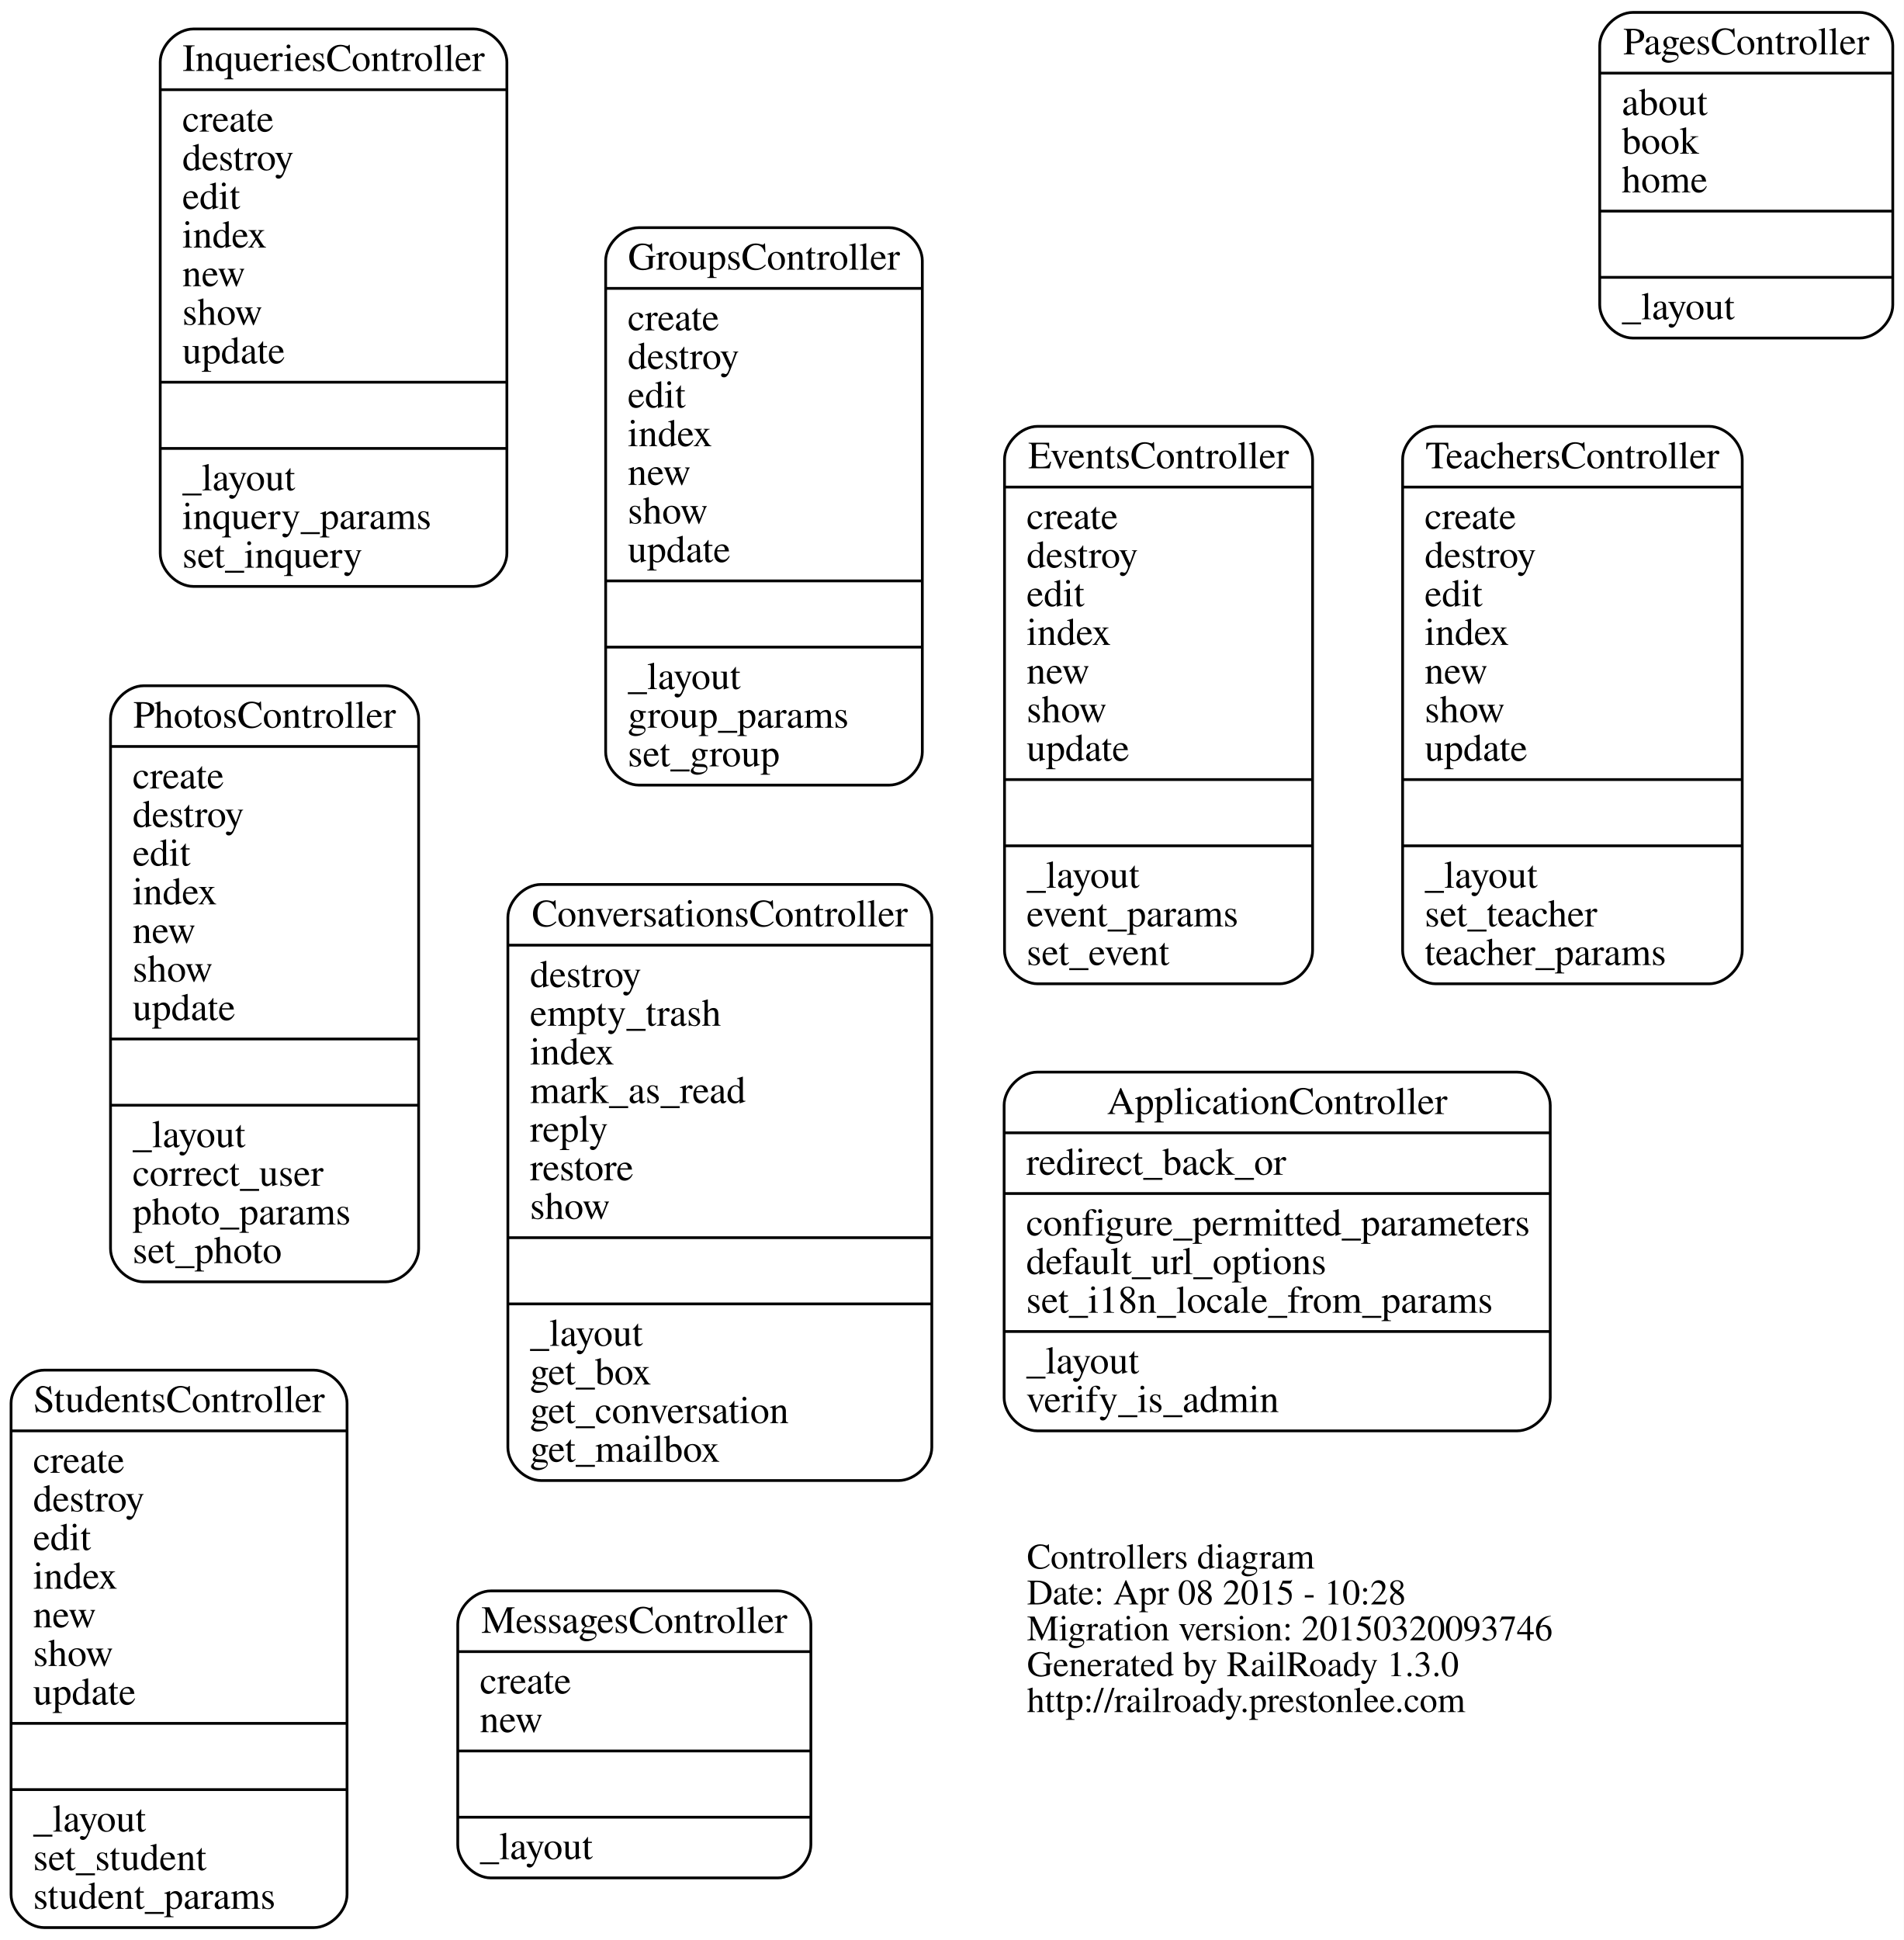
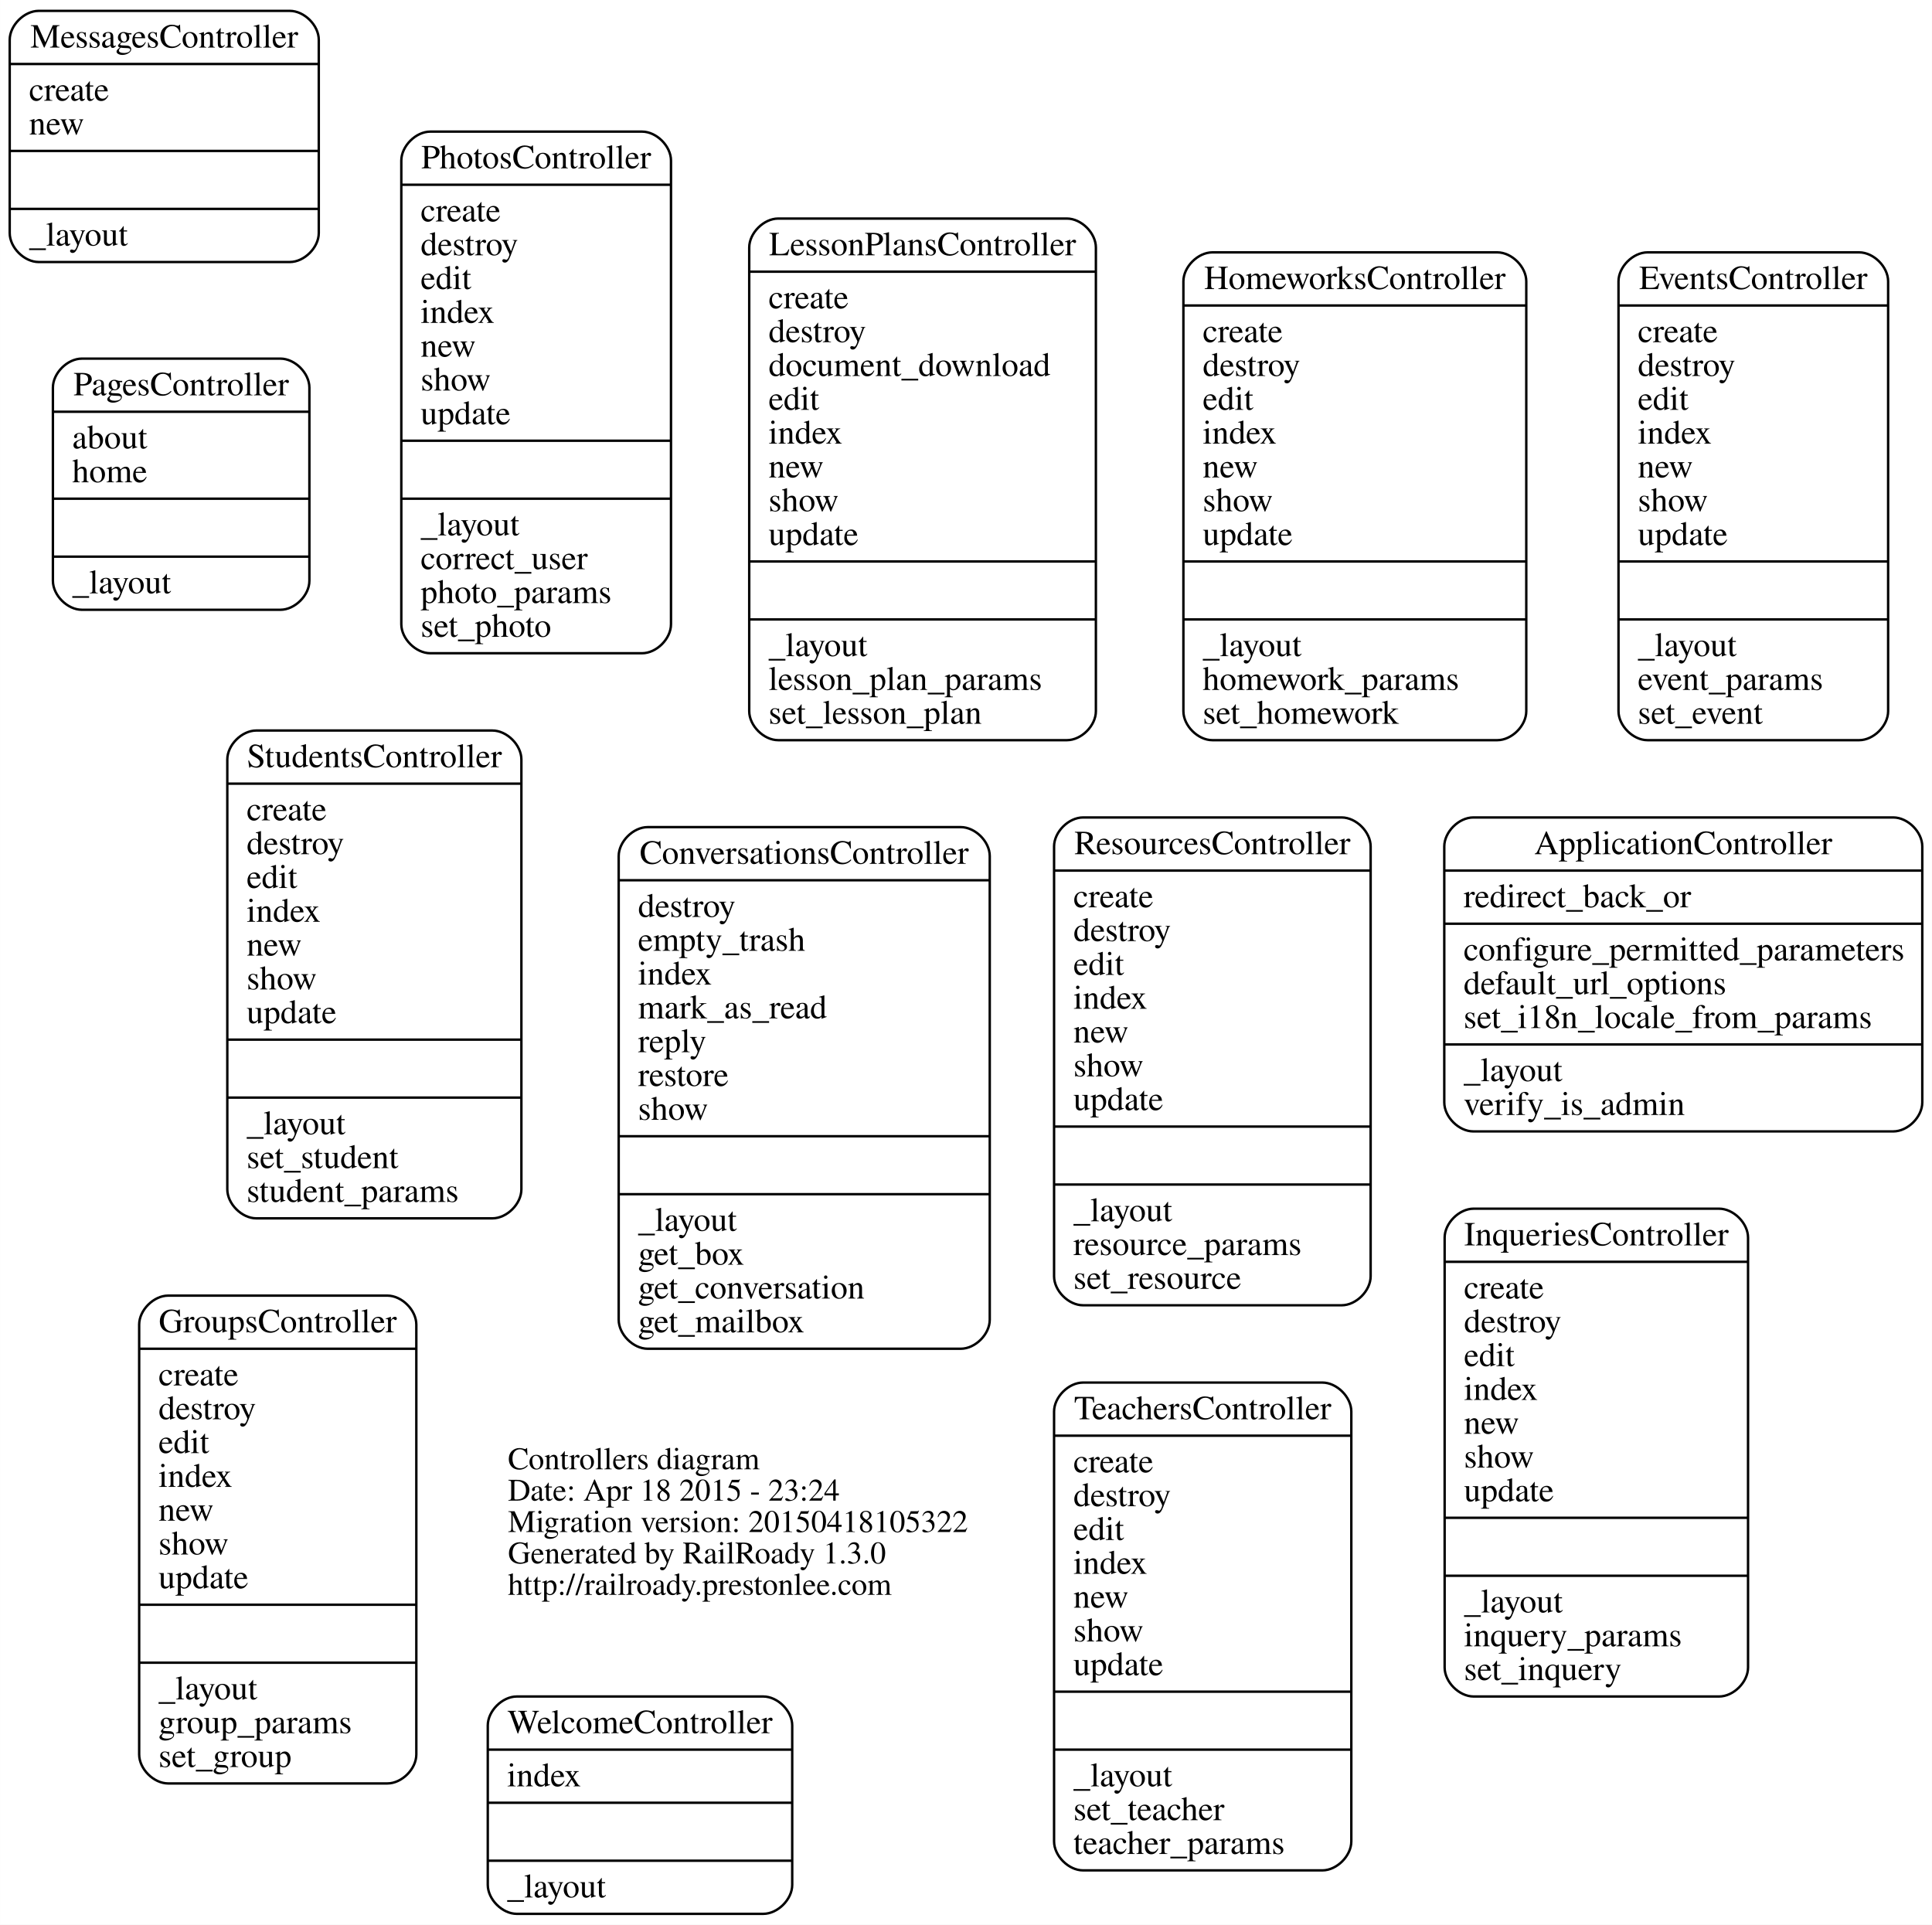
- <svg xmlns="http://www.w3.org/2000/svg" width="690pt" height="703pt" viewBox="0.00 0.00 689.99 703.00">
-   <g id="graph0" class="graph" transform="scale(1 1) rotate(0) translate(273.886 429.5)">
-     <polygon fill="white" stroke="none" points="-273.886,273.5 -273.886,-429.5 416.104,-429.5 416.104,273.5 -273.886,273.5" />
+ <svg xmlns="http://www.w3.org/2000/svg" width="800pt" height="797pt" viewBox="0.00 0.00 799.96 797.00">
+   <g id="graph0" class="graph" transform="scale(1 1) rotate(0) translate(345.99 451.5)">
+     <polygon fill="white" stroke="none" points="-345.99,345.5 -345.99,-451.5 453.966,-451.5 453.966,345.5 -345.99,345.5" />
    <g id="node1" class="node">
-       <text text-anchor="start" x="98.312" y="138.9" font-family="Times,serif" font-size="13.00">Controllers diagram</text>
-       <text text-anchor="start" x="98.312" y="151.9" font-family="Times,serif" font-size="13.00">Date: Apr 08 2015 - 10:28</text>
-       <text text-anchor="start" x="98.312" y="164.9" font-family="Times,serif" font-size="13.00">Migration version: 20150320093746</text>
-       <text text-anchor="start" x="98.312" y="177.9" font-family="Times,serif" font-size="13.00">Generated by RailRoady 1.3.0</text>
-       <text text-anchor="start" x="98.312" y="190.9" font-family="Times,serif" font-size="13.00">http://railroady.prestonlee.com</text>
+       <text text-anchor="start" x="-135.688" y="156.9" font-family="Times,serif" font-size="13.00">Controllers diagram</text>
+       <text text-anchor="start" x="-135.688" y="169.9" font-family="Times,serif" font-size="13.00">Date: Apr 18 2015 - 23:24</text>
+       <text text-anchor="start" x="-135.688" y="182.9" font-family="Times,serif" font-size="13.00">Migration version: 20150418105322</text>
+       <text text-anchor="start" x="-135.688" y="195.9" font-family="Times,serif" font-size="13.00">Generated by RailRoady 1.3.0</text>
+       <text text-anchor="start" x="-135.688" y="208.9" font-family="Times,serif" font-size="13.00">http://railroady.prestonlee.com</text>
    </g>
    <g id="node2" class="node">
-       <path fill="none" stroke="black" d="M102.034,89C102.034,89 275.966,89 275.966,89 281.966,89 287.966,83 287.966,77 287.966,77 287.966,-29 287.966,-29 287.966,-35 281.966,-41 275.966,-41 275.966,-41 102.034,-41 102.034,-41 96.034,-41 90.034,-35 90.034,-29 90.034,-29 90.034,77 90.034,77 90.034,83 96.034,89 102.034,89" />
-       <text text-anchor="middle" x="189" y="-25.8" font-family="Times,serif" font-size="14.00">ApplicationController</text>
-       <polyline fill="none" stroke="black" points="90.034,-19 287.966,-19 " />
-       <text text-anchor="start" x="98.034" y="-3.8" font-family="Times,serif" font-size="14.00">redirect_back_or</text>
-       <polyline fill="none" stroke="black" points="90.034,3 287.966,3 " />
-       <text text-anchor="start" x="98.034" y="18.2" font-family="Times,serif" font-size="14.00">configure_permitted_parameters</text>
-       <text text-anchor="start" x="98.034" y="32.2" font-family="Times,serif" font-size="14.00">default_url_options</text>
-       <text text-anchor="start" x="98.034" y="46.2" font-family="Times,serif" font-size="14.00">set_i18n_locale_from_params</text>
-       <polyline fill="none" stroke="black" points="90.034,53 287.966,53 " />
-       <text text-anchor="start" x="98.034" y="68.2" font-family="Times,serif" font-size="14.00">_layout</text>
-       <text text-anchor="start" x="98.034" y="82.2" font-family="Times,serif" font-size="14.00">verify_is_admin</text>
+       <path fill="none" stroke="black" d="M264.034,17C264.034,17 437.966,17 437.966,17 443.966,17 449.966,11 449.966,5 449.966,5 449.966,-101 449.966,-101 449.966,-107 443.966,-113 437.966,-113 437.966,-113 264.034,-113 264.034,-113 258.034,-113 252.034,-107 252.034,-101 252.034,-101 252.034,5 252.034,5 252.034,11 258.034,17 264.034,17" />
+       <text text-anchor="middle" x="351" y="-97.8" font-family="Times,serif" font-size="14.00">ApplicationController</text>
+       <polyline fill="none" stroke="black" points="252.034,-91 449.966,-91 " />
+       <text text-anchor="start" x="260.034" y="-75.8" font-family="Times,serif" font-size="14.00">redirect_back_or</text>
+       <polyline fill="none" stroke="black" points="252.034,-69 449.966,-69 " />
+       <text text-anchor="start" x="260.034" y="-53.8" font-family="Times,serif" font-size="14.00">configure_permitted_parameters</text>
+       <text text-anchor="start" x="260.034" y="-39.8" font-family="Times,serif" font-size="14.00">default_url_options</text>
+       <text text-anchor="start" x="260.034" y="-25.8" font-family="Times,serif" font-size="14.00">set_i18n_locale_from_params</text>
+       <polyline fill="none" stroke="black" points="252.034,-19 449.966,-19 " />
+       <text text-anchor="start" x="260.034" y="-3.8" font-family="Times,serif" font-size="14.00">_layout</text>
+       <text text-anchor="start" x="260.034" y="10.2" font-family="Times,serif" font-size="14.00">verify_is_admin</text>
    </g>
    <g id="node3" class="node">
      <path fill="none" stroke="black" d="M-77.824,107C-77.824,107 51.824,107 51.824,107 57.824,107 63.824,101 63.824,95 63.824,95 63.824,-97 63.824,-97 63.824,-103 57.824,-109 51.824,-109 51.824,-109 -77.824,-109 -77.824,-109 -83.824,-109 -89.824,-103 -89.824,-97 -89.824,-97 -89.824,95 -89.824,95 -89.824,101 -83.824,107 -77.824,107" />
      <text text-anchor="middle" x="-13" y="-93.8" font-family="Times,serif" font-size="14.00">ConversationsController</text>
      <polyline fill="none" stroke="black" points="-89.824,-87 63.824,-87 " />
      <text text-anchor="start" x="-81.824" y="-71.8" font-family="Times,serif" font-size="14.00">destroy</text>
      <text text-anchor="start" x="-81.824" y="-57.8" font-family="Times,serif" font-size="14.00">empty_trash</text>
      <text text-anchor="start" x="-81.824" y="-43.8" font-family="Times,serif" font-size="14.00">index</text>
      <text text-anchor="start" x="-81.824" y="-29.8" font-family="Times,serif" font-size="14.00">mark_as_read</text>
      <text text-anchor="start" x="-81.824" y="-15.8" font-family="Times,serif" font-size="14.00">reply</text>
      <text text-anchor="start" x="-81.824" y="-1.8" font-family="Times,serif" font-size="14.00">restore</text>
      <text text-anchor="start" x="-81.824" y="12.2" font-family="Times,serif" font-size="14.00">show</text>
      <polyline fill="none" stroke="black" points="-89.824,19 63.824,19 " />
      <polyline fill="none" stroke="black" points="-89.824,43 63.824,43 " />
      <text text-anchor="start" x="-81.824" y="58.2" font-family="Times,serif" font-size="14.00">_layout</text>
      <text text-anchor="start" x="-81.824" y="72.2" font-family="Times,serif" font-size="14.00">get_box</text>
      <text text-anchor="start" x="-81.824" y="86.2" font-family="Times,serif" font-size="14.00">get_conversation</text>
      <text text-anchor="start" x="-81.824" y="100.2" font-family="Times,serif" font-size="14.00">get_mailbox</text>
    </g>
    <g id="node4" class="node">
-       <path fill="none" stroke="black" d="M102.176,-73C102.176,-73 189.824,-73 189.824,-73 195.824,-73 201.824,-79 201.824,-85 201.824,-85 201.824,-263 201.824,-263 201.824,-269 195.824,-275 189.824,-275 189.824,-275 102.176,-275 102.176,-275 96.176,-275 90.176,-269 90.176,-263 90.176,-263 90.176,-85 90.176,-85 90.176,-79 96.176,-73 102.176,-73" />
-       <text text-anchor="middle" x="146" y="-259.8" font-family="Times,serif" font-size="14.00">EventsController</text>
-       <polyline fill="none" stroke="black" points="90.176,-253 201.824,-253 " />
-       <text text-anchor="start" x="98.176" y="-237.8" font-family="Times,serif" font-size="14.00">create</text>
-       <text text-anchor="start" x="98.176" y="-223.8" font-family="Times,serif" font-size="14.00">destroy</text>
-       <text text-anchor="start" x="98.176" y="-209.8" font-family="Times,serif" font-size="14.00">edit</text>
-       <text text-anchor="start" x="98.176" y="-195.8" font-family="Times,serif" font-size="14.00">index</text>
-       <text text-anchor="start" x="98.176" y="-181.8" font-family="Times,serif" font-size="14.00">new</text>
-       <text text-anchor="start" x="98.176" y="-167.8" font-family="Times,serif" font-size="14.00">show</text>
-       <text text-anchor="start" x="98.176" y="-153.8" font-family="Times,serif" font-size="14.00">update</text>
-       <polyline fill="none" stroke="black" points="90.176,-147 201.824,-147 " />
-       <polyline fill="none" stroke="black" points="90.176,-123 201.824,-123 " />
-       <text text-anchor="start" x="98.176" y="-107.8" font-family="Times,serif" font-size="14.00">_layout</text>
-       <text text-anchor="start" x="98.176" y="-93.8" font-family="Times,serif" font-size="14.00">event_params</text>
-       <text text-anchor="start" x="98.176" y="-79.8" font-family="Times,serif" font-size="14.00">set_event</text>
+       <path fill="none" stroke="black" d="M336.176,-145C336.176,-145 423.824,-145 423.824,-145 429.824,-145 435.824,-151 435.824,-157 435.824,-157 435.824,-335 435.824,-335 435.824,-341 429.824,-347 423.824,-347 423.824,-347 336.176,-347 336.176,-347 330.176,-347 324.176,-341 324.176,-335 324.176,-335 324.176,-157 324.176,-157 324.176,-151 330.176,-145 336.176,-145" />
+       <text text-anchor="middle" x="380" y="-331.8" font-family="Times,serif" font-size="14.00">EventsController</text>
+       <polyline fill="none" stroke="black" points="324.176,-325 435.824,-325 " />
+       <text text-anchor="start" x="332.176" y="-309.8" font-family="Times,serif" font-size="14.00">create</text>
+       <text text-anchor="start" x="332.176" y="-295.8" font-family="Times,serif" font-size="14.00">destroy</text>
+       <text text-anchor="start" x="332.176" y="-281.8" font-family="Times,serif" font-size="14.00">edit</text>
+       <text text-anchor="start" x="332.176" y="-267.8" font-family="Times,serif" font-size="14.00">index</text>
+       <text text-anchor="start" x="332.176" y="-253.8" font-family="Times,serif" font-size="14.00">new</text>
+       <text text-anchor="start" x="332.176" y="-239.8" font-family="Times,serif" font-size="14.00">show</text>
+       <text text-anchor="start" x="332.176" y="-225.8" font-family="Times,serif" font-size="14.00">update</text>
+       <polyline fill="none" stroke="black" points="324.176,-219 435.824,-219 " />
+       <polyline fill="none" stroke="black" points="324.176,-195 435.824,-195 " />
+       <text text-anchor="start" x="332.176" y="-179.8" font-family="Times,serif" font-size="14.00">_layout</text>
+       <text text-anchor="start" x="332.176" y="-165.8" font-family="Times,serif" font-size="14.00">event_params</text>
+       <text text-anchor="start" x="332.176" y="-151.8" font-family="Times,serif" font-size="14.00">set_event</text>
    </g>
    <g id="node5" class="node">
-       <path fill="none" stroke="black" d="M-42.383,-145C-42.383,-145 48.383,-145 48.383,-145 54.383,-145 60.383,-151 60.383,-157 60.383,-157 60.383,-335 60.383,-335 60.383,-341 54.383,-347 48.383,-347 48.383,-347 -42.383,-347 -42.383,-347 -48.383,-347 -54.383,-341 -54.383,-335 -54.383,-335 -54.383,-157 -54.383,-157 -54.383,-151 -48.383,-145 -42.383,-145" />
-       <text text-anchor="middle" x="3" y="-331.8" font-family="Times,serif" font-size="14.00">GroupsController</text>
-       <polyline fill="none" stroke="black" points="-54.383,-325 60.383,-325 " />
-       <text text-anchor="start" x="-46.383" y="-309.8" font-family="Times,serif" font-size="14.00">create</text>
-       <text text-anchor="start" x="-46.383" y="-295.8" font-family="Times,serif" font-size="14.00">destroy</text>
-       <text text-anchor="start" x="-46.383" y="-281.8" font-family="Times,serif" font-size="14.00">edit</text>
-       <text text-anchor="start" x="-46.383" y="-267.8" font-family="Times,serif" font-size="14.00">index</text>
-       <text text-anchor="start" x="-46.383" y="-253.8" font-family="Times,serif" font-size="14.00">new</text>
-       <text text-anchor="start" x="-46.383" y="-239.8" font-family="Times,serif" font-size="14.00">show</text>
-       <text text-anchor="start" x="-46.383" y="-225.8" font-family="Times,serif" font-size="14.00">update</text>
-       <polyline fill="none" stroke="black" points="-54.383,-219 60.383,-219 " />
-       <polyline fill="none" stroke="black" points="-54.383,-195 60.383,-195 " />
-       <text text-anchor="start" x="-46.383" y="-179.8" font-family="Times,serif" font-size="14.00">_layout</text>
-       <text text-anchor="start" x="-46.383" y="-165.8" font-family="Times,serif" font-size="14.00">group_params</text>
-       <text text-anchor="start" x="-46.383" y="-151.8" font-family="Times,serif" font-size="14.00">set_group</text>
+       <path fill="none" stroke="black" d="M-276.383,287C-276.383,287 -185.617,287 -185.617,287 -179.617,287 -173.617,281 -173.617,275 -173.617,275 -173.617,97 -173.617,97 -173.617,91 -179.617,85 -185.617,85 -185.617,85 -276.383,85 -276.383,85 -282.383,85 -288.383,91 -288.383,97 -288.383,97 -288.383,275 -288.383,275 -288.383,281 -282.383,287 -276.383,287" />
+       <text text-anchor="middle" x="-231" y="100.2" font-family="Times,serif" font-size="14.00">GroupsController</text>
+       <polyline fill="none" stroke="black" points="-288.383,107 -173.617,107 " />
+       <text text-anchor="start" x="-280.383" y="122.2" font-family="Times,serif" font-size="14.00">create</text>
+       <text text-anchor="start" x="-280.383" y="136.2" font-family="Times,serif" font-size="14.00">destroy</text>
+       <text text-anchor="start" x="-280.383" y="150.2" font-family="Times,serif" font-size="14.00">edit</text>
+       <text text-anchor="start" x="-280.383" y="164.2" font-family="Times,serif" font-size="14.00">index</text>
+       <text text-anchor="start" x="-280.383" y="178.2" font-family="Times,serif" font-size="14.00">new</text>
+       <text text-anchor="start" x="-280.383" y="192.2" font-family="Times,serif" font-size="14.00">show</text>
+       <text text-anchor="start" x="-280.383" y="206.2" font-family="Times,serif" font-size="14.00">update</text>
+       <polyline fill="none" stroke="black" points="-288.383,213 -173.617,213 " />
+       <polyline fill="none" stroke="black" points="-288.383,237 -173.617,237 " />
+       <text text-anchor="start" x="-280.383" y="252.2" font-family="Times,serif" font-size="14.00">_layout</text>
+       <text text-anchor="start" x="-280.383" y="266.2" font-family="Times,serif" font-size="14.00">group_params</text>
+       <text text-anchor="start" x="-280.383" y="280.2" font-family="Times,serif" font-size="14.00">set_group</text>
    </g>
    <g id="node6" class="node">
-       <path fill="none" stroke="black" d="M-203.817,-217C-203.817,-217 -102.183,-217 -102.183,-217 -96.183,-217 -90.183,-223 -90.183,-229 -90.183,-229 -90.183,-407 -90.183,-407 -90.183,-413 -96.183,-419 -102.183,-419 -102.183,-419 -203.817,-419 -203.817,-419 -209.817,-419 -215.817,-413 -215.817,-407 -215.817,-407 -215.817,-229 -215.817,-229 -215.817,-223 -209.817,-217 -203.817,-217" />
-       <text text-anchor="middle" x="-153" y="-403.8" font-family="Times,serif" font-size="14.00">InqueriesController</text>
-       <polyline fill="none" stroke="black" points="-215.817,-397 -90.183,-397 " />
-       <text text-anchor="start" x="-207.817" y="-381.8" font-family="Times,serif" font-size="14.00">create</text>
-       <text text-anchor="start" x="-207.817" y="-367.8" font-family="Times,serif" font-size="14.00">destroy</text>
-       <text text-anchor="start" x="-207.817" y="-353.8" font-family="Times,serif" font-size="14.00">edit</text>
-       <text text-anchor="start" x="-207.817" y="-339.8" font-family="Times,serif" font-size="14.00">index</text>
-       <text text-anchor="start" x="-207.817" y="-325.8" font-family="Times,serif" font-size="14.00">new</text>
-       <text text-anchor="start" x="-207.817" y="-311.8" font-family="Times,serif" font-size="14.00">show</text>
-       <text text-anchor="start" x="-207.817" y="-297.8" font-family="Times,serif" font-size="14.00">update</text>
-       <polyline fill="none" stroke="black" points="-215.817,-291 -90.183,-291 " />
-       <polyline fill="none" stroke="black" points="-215.817,-267 -90.183,-267 " />
-       <text text-anchor="start" x="-207.817" y="-251.8" font-family="Times,serif" font-size="14.00">_layout</text>
-       <text text-anchor="start" x="-207.817" y="-237.8" font-family="Times,serif" font-size="14.00">inquery_params</text>
-       <text text-anchor="start" x="-207.817" y="-223.8" font-family="Times,serif" font-size="14.00">set_inquery</text>
+       <path fill="none" stroke="black" d="M156.01,-145C156.01,-145 273.99,-145 273.99,-145 279.99,-145 285.99,-151 285.99,-157 285.99,-157 285.99,-335 285.99,-335 285.99,-341 279.99,-347 273.99,-347 273.99,-347 156.01,-347 156.01,-347 150.01,-347 144.01,-341 144.01,-335 144.01,-335 144.01,-157 144.01,-157 144.01,-151 150.01,-145 156.01,-145" />
+       <text text-anchor="middle" x="215" y="-331.8" font-family="Times,serif" font-size="14.00">HomeworksController</text>
+       <polyline fill="none" stroke="black" points="144.01,-325 285.99,-325 " />
+       <text text-anchor="start" x="152.01" y="-309.8" font-family="Times,serif" font-size="14.00">create</text>
+       <text text-anchor="start" x="152.01" y="-295.8" font-family="Times,serif" font-size="14.00">destroy</text>
+       <text text-anchor="start" x="152.01" y="-281.8" font-family="Times,serif" font-size="14.00">edit</text>
+       <text text-anchor="start" x="152.01" y="-267.8" font-family="Times,serif" font-size="14.00">index</text>
+       <text text-anchor="start" x="152.01" y="-253.8" font-family="Times,serif" font-size="14.00">new</text>
+       <text text-anchor="start" x="152.01" y="-239.8" font-family="Times,serif" font-size="14.00">show</text>
+       <text text-anchor="start" x="152.01" y="-225.8" font-family="Times,serif" font-size="14.00">update</text>
+       <polyline fill="none" stroke="black" points="144.01,-219 285.99,-219 " />
+       <polyline fill="none" stroke="black" points="144.01,-195 285.99,-195 " />
+       <text text-anchor="start" x="152.01" y="-179.8" font-family="Times,serif" font-size="14.00">_layout</text>
+       <text text-anchor="start" x="152.01" y="-165.8" font-family="Times,serif" font-size="14.00">homework_params</text>
+       <text text-anchor="start" x="152.01" y="-151.8" font-family="Times,serif" font-size="14.00">set_homework</text>
    </g>
    <g id="node7" class="node">
-       <path fill="none" stroke="black" d="M-95.99,251C-95.99,251 7.99,251 7.99,251 13.99,251 19.99,245 19.99,239 19.99,239 19.99,159 19.99,159 19.99,153 13.99,147 7.99,147 7.99,147 -95.99,147 -95.99,147 -101.99,147 -107.99,153 -107.99,159 -107.99,159 -107.99,239 -107.99,239 -107.99,245 -101.99,251 -95.99,251" />
-       <text text-anchor="middle" x="-44" y="162.2" font-family="Times,serif" font-size="14.00">MessagesController</text>
-       <polyline fill="none" stroke="black" points="-107.99,169 19.99,169 " />
-       <text text-anchor="start" x="-99.99" y="184.2" font-family="Times,serif" font-size="14.00">create</text>
-       <text text-anchor="start" x="-99.99" y="198.2" font-family="Times,serif" font-size="14.00">new</text>
-       <polyline fill="none" stroke="black" points="-107.99,205 19.99,205 " />
-       <polyline fill="none" stroke="black" points="-107.99,229 19.99,229 " />
-       <text text-anchor="start" x="-99.99" y="244.2" font-family="Times,serif" font-size="14.00">_layout</text>
+       <path fill="none" stroke="black" d="M264.183,251C264.183,251 365.817,251 365.817,251 371.817,251 377.817,245 377.817,239 377.817,239 377.817,61 377.817,61 377.817,55 371.817,49 365.817,49 365.817,49 264.183,49 264.183,49 258.183,49 252.183,55 252.183,61 252.183,61 252.183,239 252.183,239 252.183,245 258.183,251 264.183,251" />
+       <text text-anchor="middle" x="315" y="64.2" font-family="Times,serif" font-size="14.00">InqueriesController</text>
+       <polyline fill="none" stroke="black" points="252.183,71 377.817,71 " />
+       <text text-anchor="start" x="260.183" y="86.2" font-family="Times,serif" font-size="14.00">create</text>
+       <text text-anchor="start" x="260.183" y="100.2" font-family="Times,serif" font-size="14.00">destroy</text>
+       <text text-anchor="start" x="260.183" y="114.2" font-family="Times,serif" font-size="14.00">edit</text>
+       <text text-anchor="start" x="260.183" y="128.2" font-family="Times,serif" font-size="14.00">index</text>
+       <text text-anchor="start" x="260.183" y="142.2" font-family="Times,serif" font-size="14.00">new</text>
+       <text text-anchor="start" x="260.183" y="156.2" font-family="Times,serif" font-size="14.00">show</text>
+       <text text-anchor="start" x="260.183" y="170.2" font-family="Times,serif" font-size="14.00">update</text>
+       <polyline fill="none" stroke="black" points="252.183,177 377.817,177 " />
+       <polyline fill="none" stroke="black" points="252.183,201 377.817,201 " />
+       <text text-anchor="start" x="260.183" y="216.2" font-family="Times,serif" font-size="14.00">_layout</text>
+       <text text-anchor="start" x="260.183" y="230.2" font-family="Times,serif" font-size="14.00">inquery_params</text>
+       <text text-anchor="start" x="260.183" y="244.2" font-family="Times,serif" font-size="14.00">set_inquery</text>
    </g>
    <g id="node8" class="node">
-       <path fill="none" stroke="black" d="M317.896,-307C317.896,-307 400.104,-307 400.104,-307 406.104,-307 412.104,-313 412.104,-319 412.104,-319 412.104,-413 412.104,-413 412.104,-419 406.104,-425 400.104,-425 400.104,-425 317.896,-425 317.896,-425 311.896,-425 305.896,-419 305.896,-413 305.896,-413 305.896,-319 305.896,-319 305.896,-313 311.896,-307 317.896,-307" />
-       <text text-anchor="middle" x="359" y="-409.8" font-family="Times,serif" font-size="14.00">PagesController</text>
-       <polyline fill="none" stroke="black" points="305.896,-403 412.104,-403 " />
-       <text text-anchor="start" x="313.896" y="-387.8" font-family="Times,serif" font-size="14.00">about</text>
-       <text text-anchor="start" x="313.896" y="-373.8" font-family="Times,serif" font-size="14.00">book</text>
-       <text text-anchor="start" x="313.896" y="-359.8" font-family="Times,serif" font-size="14.00">home</text>
-       <polyline fill="none" stroke="black" points="305.896,-353 412.104,-353 " />
-       <polyline fill="none" stroke="black" points="305.896,-329 412.104,-329 " />
-       <text text-anchor="start" x="313.896" y="-313.8" font-family="Times,serif" font-size="14.00">_layout</text>
+       <path fill="none" stroke="black" d="M-23.773,-145C-23.773,-145 95.772,-145 95.772,-145 101.772,-145 107.772,-151 107.772,-157 107.772,-157 107.772,-349 107.772,-349 107.772,-355 101.772,-361 95.772,-361 95.772,-361 -23.773,-361 -23.773,-361 -29.773,-361 -35.773,-355 -35.773,-349 -35.773,-349 -35.773,-157 -35.773,-157 -35.773,-151 -29.773,-145 -23.773,-145" />
+       <text text-anchor="middle" x="36" y="-345.8" font-family="Times,serif" font-size="14.00">LessonPlansController</text>
+       <polyline fill="none" stroke="black" points="-35.773,-339 107.772,-339 " />
+       <text text-anchor="start" x="-27.773" y="-323.8" font-family="Times,serif" font-size="14.00">create</text>
+       <text text-anchor="start" x="-27.773" y="-309.8" font-family="Times,serif" font-size="14.00">destroy</text>
+       <text text-anchor="start" x="-27.773" y="-295.8" font-family="Times,serif" font-size="14.00">document_download</text>
+       <text text-anchor="start" x="-27.773" y="-281.8" font-family="Times,serif" font-size="14.00">edit</text>
+       <text text-anchor="start" x="-27.773" y="-267.8" font-family="Times,serif" font-size="14.00">index</text>
+       <text text-anchor="start" x="-27.773" y="-253.8" font-family="Times,serif" font-size="14.00">new</text>
+       <text text-anchor="start" x="-27.773" y="-239.8" font-family="Times,serif" font-size="14.00">show</text>
+       <text text-anchor="start" x="-27.773" y="-225.8" font-family="Times,serif" font-size="14.00">update</text>
+       <polyline fill="none" stroke="black" points="-35.773,-219 107.772,-219 " />
+       <polyline fill="none" stroke="black" points="-35.773,-195 107.772,-195 " />
+       <text text-anchor="start" x="-27.773" y="-179.8" font-family="Times,serif" font-size="14.00">_layout</text>
+       <text text-anchor="start" x="-27.773" y="-165.8" font-family="Times,serif" font-size="14.00">lesson_plan_params</text>
+       <text text-anchor="start" x="-27.773" y="-151.8" font-family="Times,serif" font-size="14.00">set_lesson_plan</text>
    </g>
    <g id="node9" class="node">
-       <path fill="none" stroke="black" d="M-221.834,35C-221.834,35 -134.166,35 -134.166,35 -128.166,35 -122.166,29 -122.166,23 -122.166,23 -122.166,-169 -122.166,-169 -122.166,-175 -128.166,-181 -134.166,-181 -134.166,-181 -221.834,-181 -221.834,-181 -227.834,-181 -233.834,-175 -233.834,-169 -233.834,-169 -233.834,23 -233.834,23 -233.834,29 -227.834,35 -221.834,35" />
-       <text text-anchor="middle" x="-178" y="-165.8" font-family="Times,serif" font-size="14.00">PhotosController</text>
-       <polyline fill="none" stroke="black" points="-233.834,-159 -122.166,-159 " />
-       <text text-anchor="start" x="-225.834" y="-143.8" font-family="Times,serif" font-size="14.00">create</text>
-       <text text-anchor="start" x="-225.834" y="-129.8" font-family="Times,serif" font-size="14.00">destroy</text>
-       <text text-anchor="start" x="-225.834" y="-115.8" font-family="Times,serif" font-size="14.00">edit</text>
-       <text text-anchor="start" x="-225.834" y="-101.8" font-family="Times,serif" font-size="14.00">index</text>
-       <text text-anchor="start" x="-225.834" y="-87.8" font-family="Times,serif" font-size="14.00">new</text>
-       <text text-anchor="start" x="-225.834" y="-73.8" font-family="Times,serif" font-size="14.00">show</text>
-       <text text-anchor="start" x="-225.834" y="-59.8" font-family="Times,serif" font-size="14.00">update</text>
-       <polyline fill="none" stroke="black" points="-233.834,-53 -122.166,-53 " />
-       <polyline fill="none" stroke="black" points="-233.834,-29 -122.166,-29 " />
-       <text text-anchor="start" x="-225.834" y="-13.8" font-family="Times,serif" font-size="14.00">_layout</text>
-       <text text-anchor="start" x="-225.834" y="0.2" font-family="Times,serif" font-size="14.00">correct_user</text>
-       <text text-anchor="start" x="-225.834" y="14.2" font-family="Times,serif" font-size="14.00">photo_params</text>
-       <text text-anchor="start" x="-225.834" y="28.2" font-family="Times,serif" font-size="14.00">set_photo</text>
+       <path fill="none" stroke="black" d="M-329.99,-343C-329.99,-343 -226.01,-343 -226.01,-343 -220.01,-343 -214.01,-349 -214.01,-355 -214.01,-355 -214.01,-435 -214.01,-435 -214.01,-441 -220.01,-447 -226.01,-447 -226.01,-447 -329.99,-447 -329.99,-447 -335.99,-447 -341.99,-441 -341.99,-435 -341.99,-435 -341.99,-355 -341.99,-355 -341.99,-349 -335.99,-343 -329.99,-343" />
+       <text text-anchor="middle" x="-278" y="-431.8" font-family="Times,serif" font-size="14.00">MessagesController</text>
+       <polyline fill="none" stroke="black" points="-341.99,-425 -214.01,-425 " />
+       <text text-anchor="start" x="-333.99" y="-409.8" font-family="Times,serif" font-size="14.00">create</text>
+       <text text-anchor="start" x="-333.99" y="-395.8" font-family="Times,serif" font-size="14.00">new</text>
+       <polyline fill="none" stroke="black" points="-341.99,-389 -214.01,-389 " />
+       <polyline fill="none" stroke="black" points="-341.99,-365 -214.01,-365 " />
+       <text text-anchor="start" x="-333.99" y="-349.8" font-family="Times,serif" font-size="14.00">_layout</text>
    </g>
    <g id="node10" class="node">
-       <path fill="none" stroke="black" d="M-257.886,269C-257.886,269 -160.114,269 -160.114,269 -154.114,269 -148.114,263 -148.114,257 -148.114,257 -148.114,79 -148.114,79 -148.114,73 -154.114,67 -160.114,67 -160.114,67 -257.886,67 -257.886,67 -263.886,67 -269.886,73 -269.886,79 -269.886,79 -269.886,257 -269.886,257 -269.886,263 -263.886,269 -257.886,269" />
-       <text text-anchor="middle" x="-209" y="82.2" font-family="Times,serif" font-size="14.00">StudentsController</text>
-       <polyline fill="none" stroke="black" points="-269.886,89 -148.114,89 " />
-       <text text-anchor="start" x="-261.886" y="104.2" font-family="Times,serif" font-size="14.00">create</text>
-       <text text-anchor="start" x="-261.886" y="118.2" font-family="Times,serif" font-size="14.00">destroy</text>
-       <text text-anchor="start" x="-261.886" y="132.2" font-family="Times,serif" font-size="14.00">edit</text>
-       <text text-anchor="start" x="-261.886" y="146.2" font-family="Times,serif" font-size="14.00">index</text>
-       <text text-anchor="start" x="-261.886" y="160.2" font-family="Times,serif" font-size="14.00">new</text>
-       <text text-anchor="start" x="-261.886" y="174.2" font-family="Times,serif" font-size="14.00">show</text>
-       <text text-anchor="start" x="-261.886" y="188.2" font-family="Times,serif" font-size="14.00">update</text>
-       <polyline fill="none" stroke="black" points="-269.886,195 -148.114,195 " />
-       <polyline fill="none" stroke="black" points="-269.886,219 -148.114,219 " />
-       <text text-anchor="start" x="-261.886" y="234.2" font-family="Times,serif" font-size="14.00">_layout</text>
-       <text text-anchor="start" x="-261.886" y="248.2" font-family="Times,serif" font-size="14.00">set_student</text>
-       <text text-anchor="start" x="-261.886" y="262.2" font-family="Times,serif" font-size="14.00">student_params</text>
+       <path fill="none" stroke="black" d="M-312.104,-199C-312.104,-199 -229.896,-199 -229.896,-199 -223.896,-199 -217.896,-205 -217.896,-211 -217.896,-211 -217.896,-291 -217.896,-291 -217.896,-297 -223.896,-303 -229.896,-303 -229.896,-303 -312.104,-303 -312.104,-303 -318.104,-303 -324.104,-297 -324.104,-291 -324.104,-291 -324.104,-211 -324.104,-211 -324.104,-205 -318.104,-199 -312.104,-199" />
+       <text text-anchor="middle" x="-271" y="-287.8" font-family="Times,serif" font-size="14.00">PagesController</text>
+       <polyline fill="none" stroke="black" points="-324.104,-281 -217.896,-281 " />
+       <text text-anchor="start" x="-316.104" y="-265.8" font-family="Times,serif" font-size="14.00">about</text>
+       <text text-anchor="start" x="-316.104" y="-251.8" font-family="Times,serif" font-size="14.00">home</text>
+       <polyline fill="none" stroke="black" points="-324.104,-245 -217.896,-245 " />
+       <polyline fill="none" stroke="black" points="-324.104,-221 -217.896,-221 " />
+       <text text-anchor="start" x="-316.104" y="-205.8" font-family="Times,serif" font-size="14.00">_layout</text>
    </g>
    <g id="node11" class="node">
-       <path fill="none" stroke="black" d="M246.458,-73C246.458,-73 345.542,-73 345.542,-73 351.542,-73 357.542,-79 357.542,-85 357.542,-85 357.542,-263 357.542,-263 357.542,-269 351.542,-275 345.542,-275 345.542,-275 246.458,-275 246.458,-275 240.458,-275 234.458,-269 234.458,-263 234.458,-263 234.458,-85 234.458,-85 234.458,-79 240.458,-73 246.458,-73" />
-       <text text-anchor="middle" x="296" y="-259.8" font-family="Times,serif" font-size="14.00">TeachersController</text>
-       <polyline fill="none" stroke="black" points="234.458,-253 357.542,-253 " />
-       <text text-anchor="start" x="242.458" y="-237.8" font-family="Times,serif" font-size="14.00">create</text>
-       <text text-anchor="start" x="242.458" y="-223.8" font-family="Times,serif" font-size="14.00">destroy</text>
-       <text text-anchor="start" x="242.458" y="-209.8" font-family="Times,serif" font-size="14.00">edit</text>
-       <text text-anchor="start" x="242.458" y="-195.8" font-family="Times,serif" font-size="14.00">index</text>
-       <text text-anchor="start" x="242.458" y="-181.8" font-family="Times,serif" font-size="14.00">new</text>
-       <text text-anchor="start" x="242.458" y="-167.8" font-family="Times,serif" font-size="14.00">show</text>
-       <text text-anchor="start" x="242.458" y="-153.8" font-family="Times,serif" font-size="14.00">update</text>
-       <polyline fill="none" stroke="black" points="234.458,-147 357.542,-147 " />
-       <polyline fill="none" stroke="black" points="234.458,-123 357.542,-123 " />
-       <text text-anchor="start" x="242.458" y="-107.8" font-family="Times,serif" font-size="14.00">_layout</text>
-       <text text-anchor="start" x="242.458" y="-93.8" font-family="Times,serif" font-size="14.00">set_teacher</text>
-       <text text-anchor="start" x="242.458" y="-79.8" font-family="Times,serif" font-size="14.00">teacher_params</text>
+       <path fill="none" stroke="black" d="M-167.834,-181C-167.834,-181 -80.165,-181 -80.165,-181 -74.165,-181 -68.165,-187 -68.165,-193 -68.165,-193 -68.165,-385 -68.165,-385 -68.165,-391 -74.165,-397 -80.165,-397 -80.165,-397 -167.834,-397 -167.834,-397 -173.834,-397 -179.834,-391 -179.834,-385 -179.834,-385 -179.834,-193 -179.834,-193 -179.834,-187 -173.834,-181 -167.834,-181" />
+       <text text-anchor="middle" x="-124" y="-381.8" font-family="Times,serif" font-size="14.00">PhotosController</text>
+       <polyline fill="none" stroke="black" points="-179.834,-375 -68.165,-375 " />
+       <text text-anchor="start" x="-171.834" y="-359.8" font-family="Times,serif" font-size="14.00">create</text>
+       <text text-anchor="start" x="-171.834" y="-345.8" font-family="Times,serif" font-size="14.00">destroy</text>
+       <text text-anchor="start" x="-171.834" y="-331.8" font-family="Times,serif" font-size="14.00">edit</text>
+       <text text-anchor="start" x="-171.834" y="-317.8" font-family="Times,serif" font-size="14.00">index</text>
+       <text text-anchor="start" x="-171.834" y="-303.8" font-family="Times,serif" font-size="14.00">new</text>
+       <text text-anchor="start" x="-171.834" y="-289.8" font-family="Times,serif" font-size="14.00">show</text>
+       <text text-anchor="start" x="-171.834" y="-275.8" font-family="Times,serif" font-size="14.00">update</text>
+       <polyline fill="none" stroke="black" points="-179.834,-269 -68.165,-269 " />
+       <polyline fill="none" stroke="black" points="-179.834,-245 -68.165,-245 " />
+       <text text-anchor="start" x="-171.834" y="-229.8" font-family="Times,serif" font-size="14.00">_layout</text>
+       <text text-anchor="start" x="-171.834" y="-215.8" font-family="Times,serif" font-size="14.00">correct_user</text>
+       <text text-anchor="start" x="-171.834" y="-201.8" font-family="Times,serif" font-size="14.00">photo_params</text>
+       <text text-anchor="start" x="-171.834" y="-187.8" font-family="Times,serif" font-size="14.00">set_photo</text>
+     </g>
+     <g id="node12" class="node">
+       <path fill="none" stroke="black" d="M102.458,89C102.458,89 209.542,89 209.542,89 215.542,89 221.542,83 221.542,77 221.542,77 221.542,-101 221.542,-101 221.542,-107 215.542,-113 209.542,-113 209.542,-113 102.458,-113 102.458,-113 96.459,-113 90.459,-107 90.459,-101 90.459,-101 90.459,77 90.459,77 90.459,83 96.459,89 102.458,89" />
+       <text text-anchor="middle" x="156" y="-97.8" font-family="Times,serif" font-size="14.00">ResourcesController</text>
+       <polyline fill="none" stroke="black" points="90.459,-91 221.542,-91 " />
+       <text text-anchor="start" x="98.459" y="-75.8" font-family="Times,serif" font-size="14.00">create</text>
+       <text text-anchor="start" x="98.459" y="-61.8" font-family="Times,serif" font-size="14.00">destroy</text>
+       <text text-anchor="start" x="98.459" y="-47.8" font-family="Times,serif" font-size="14.00">edit</text>
+       <text text-anchor="start" x="98.459" y="-33.8" font-family="Times,serif" font-size="14.00">index</text>
+       <text text-anchor="start" x="98.459" y="-19.8" font-family="Times,serif" font-size="14.00">new</text>
+       <text text-anchor="start" x="98.459" y="-5.8" font-family="Times,serif" font-size="14.00">show</text>
+       <text text-anchor="start" x="98.459" y="8.2" font-family="Times,serif" font-size="14.00">update</text>
+       <polyline fill="none" stroke="black" points="90.459,15 221.542,15 " />
+       <polyline fill="none" stroke="black" points="90.459,39 221.542,39 " />
+       <text text-anchor="start" x="98.459" y="54.2" font-family="Times,serif" font-size="14.00">_layout</text>
+       <text text-anchor="start" x="98.459" y="68.2" font-family="Times,serif" font-size="14.00">resource_params</text>
+       <text text-anchor="start" x="98.459" y="82.2" font-family="Times,serif" font-size="14.00">set_resource</text>
+     </g>
+     <g id="node13" class="node">
+       <path fill="none" stroke="black" d="M-239.886,53C-239.886,53 -142.114,53 -142.114,53 -136.114,53 -130.114,47 -130.114,41 -130.114,41 -130.114,-137 -130.114,-137 -130.114,-143 -136.114,-149 -142.114,-149 -142.114,-149 -239.886,-149 -239.886,-149 -245.886,-149 -251.886,-143 -251.886,-137 -251.886,-137 -251.886,41 -251.886,41 -251.886,47 -245.886,53 -239.886,53" />
+       <text text-anchor="middle" x="-191" y="-133.8" font-family="Times,serif" font-size="14.00">StudentsController</text>
+       <polyline fill="none" stroke="black" points="-251.886,-127 -130.114,-127 " />
+       <text text-anchor="start" x="-243.886" y="-111.8" font-family="Times,serif" font-size="14.00">create</text>
+       <text text-anchor="start" x="-243.886" y="-97.8" font-family="Times,serif" font-size="14.00">destroy</text>
+       <text text-anchor="start" x="-243.886" y="-83.8" font-family="Times,serif" font-size="14.00">edit</text>
+       <text text-anchor="start" x="-243.886" y="-69.8" font-family="Times,serif" font-size="14.00">index</text>
+       <text text-anchor="start" x="-243.886" y="-55.8" font-family="Times,serif" font-size="14.00">new</text>
+       <text text-anchor="start" x="-243.886" y="-41.8" font-family="Times,serif" font-size="14.00">show</text>
+       <text text-anchor="start" x="-243.886" y="-27.8" font-family="Times,serif" font-size="14.00">update</text>
+       <polyline fill="none" stroke="black" points="-251.886,-21 -130.114,-21 " />
+       <polyline fill="none" stroke="black" points="-251.886,3 -130.114,3 " />
+       <text text-anchor="start" x="-243.886" y="18.2" font-family="Times,serif" font-size="14.00">_layout</text>
+       <text text-anchor="start" x="-243.886" y="32.2" font-family="Times,serif" font-size="14.00">set_student</text>
+       <text text-anchor="start" x="-243.886" y="46.2" font-family="Times,serif" font-size="14.00">student_params</text>
+     </g>
+     <g id="node14" class="node">
+       <path fill="none" stroke="black" d="M102.458,323C102.458,323 201.542,323 201.542,323 207.542,323 213.542,317 213.542,311 213.542,311 213.542,133 213.542,133 213.542,127 207.542,121 201.542,121 201.542,121 102.458,121 102.458,121 96.457,121 90.457,127 90.457,133 90.457,133 90.457,311 90.457,311 90.457,317 96.457,323 102.458,323" />
+       <text text-anchor="middle" x="152" y="136.2" font-family="Times,serif" font-size="14.00">TeachersController</text>
+       <polyline fill="none" stroke="black" points="90.457,143 213.542,143 " />
+       <text text-anchor="start" x="98.457" y="158.2" font-family="Times,serif" font-size="14.00">create</text>
+       <text text-anchor="start" x="98.457" y="172.2" font-family="Times,serif" font-size="14.00">destroy</text>
+       <text text-anchor="start" x="98.457" y="186.2" font-family="Times,serif" font-size="14.00">edit</text>
+       <text text-anchor="start" x="98.457" y="200.2" font-family="Times,serif" font-size="14.00">index</text>
+       <text text-anchor="start" x="98.457" y="214.2" font-family="Times,serif" font-size="14.00">new</text>
+       <text text-anchor="start" x="98.457" y="228.2" font-family="Times,serif" font-size="14.00">show</text>
+       <text text-anchor="start" x="98.457" y="242.2" font-family="Times,serif" font-size="14.00">update</text>
+       <polyline fill="none" stroke="black" points="90.457,249 213.542,249 " />
+       <polyline fill="none" stroke="black" points="90.457,273 213.542,273 " />
+       <text text-anchor="start" x="98.457" y="288.2" font-family="Times,serif" font-size="14.00">_layout</text>
+       <text text-anchor="start" x="98.457" y="302.2" font-family="Times,serif" font-size="14.00">set_teacher</text>
+       <text text-anchor="start" x="98.457" y="316.2" font-family="Times,serif" font-size="14.00">teacher_params</text>
+     </g>
+     <g id="node15" class="node">
+       <path fill="none" stroke="black" d="M-132.033,341C-132.033,341 -29.967,341 -29.967,341 -23.967,341 -17.967,335 -17.967,329 -17.967,329 -17.967,263 -17.967,263 -17.967,257 -23.967,251 -29.967,251 -29.967,251 -132.033,251 -132.033,251 -138.033,251 -144.033,257 -144.033,263 -144.033,263 -144.033,329 -144.033,329 -144.033,335 -138.033,341 -132.033,341" />
+       <text text-anchor="middle" x="-81" y="266.2" font-family="Times,serif" font-size="14.00">WelcomeController</text>
+       <polyline fill="none" stroke="black" points="-144.033,273 -17.967,273 " />
+       <text text-anchor="start" x="-136.033" y="288.2" font-family="Times,serif" font-size="14.00">index</text>
+       <polyline fill="none" stroke="black" points="-144.033,295 -17.967,295 " />
+       <polyline fill="none" stroke="black" points="-144.033,319 -17.967,319 " />
+       <text text-anchor="start" x="-136.033" y="334.2" font-family="Times,serif" font-size="14.00">_layout</text>
    </g>
  </g>
</svg>
